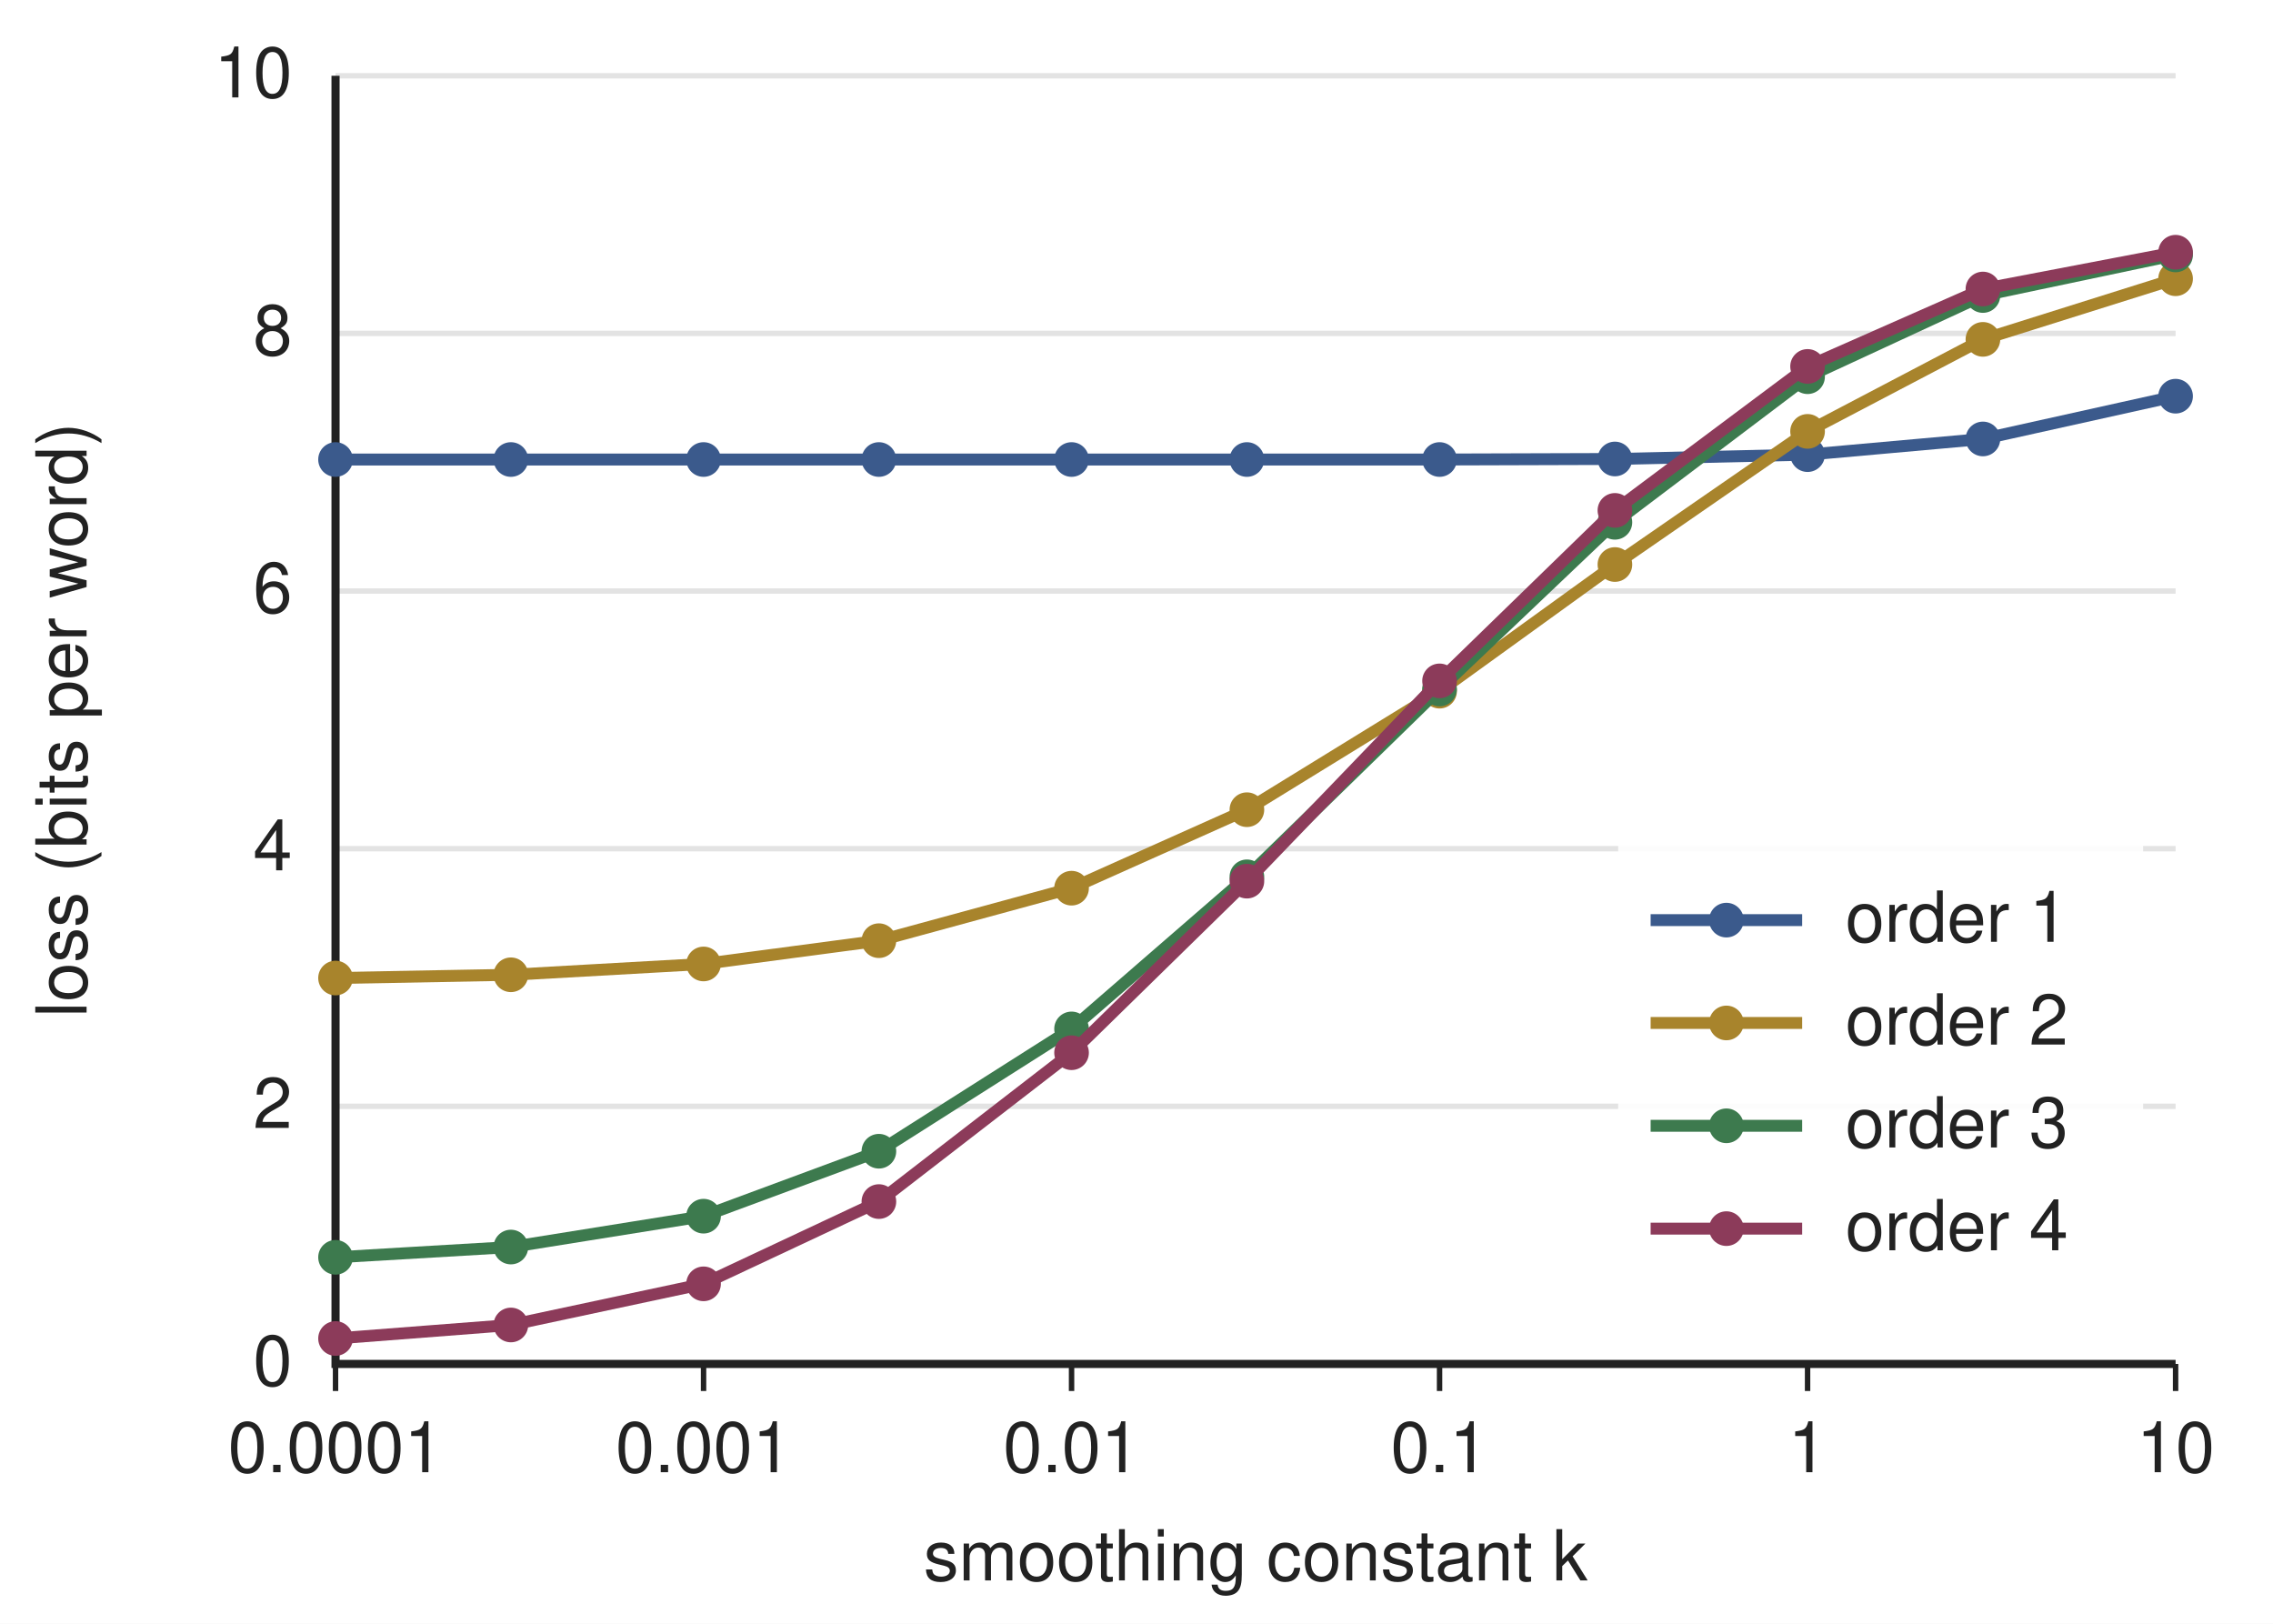
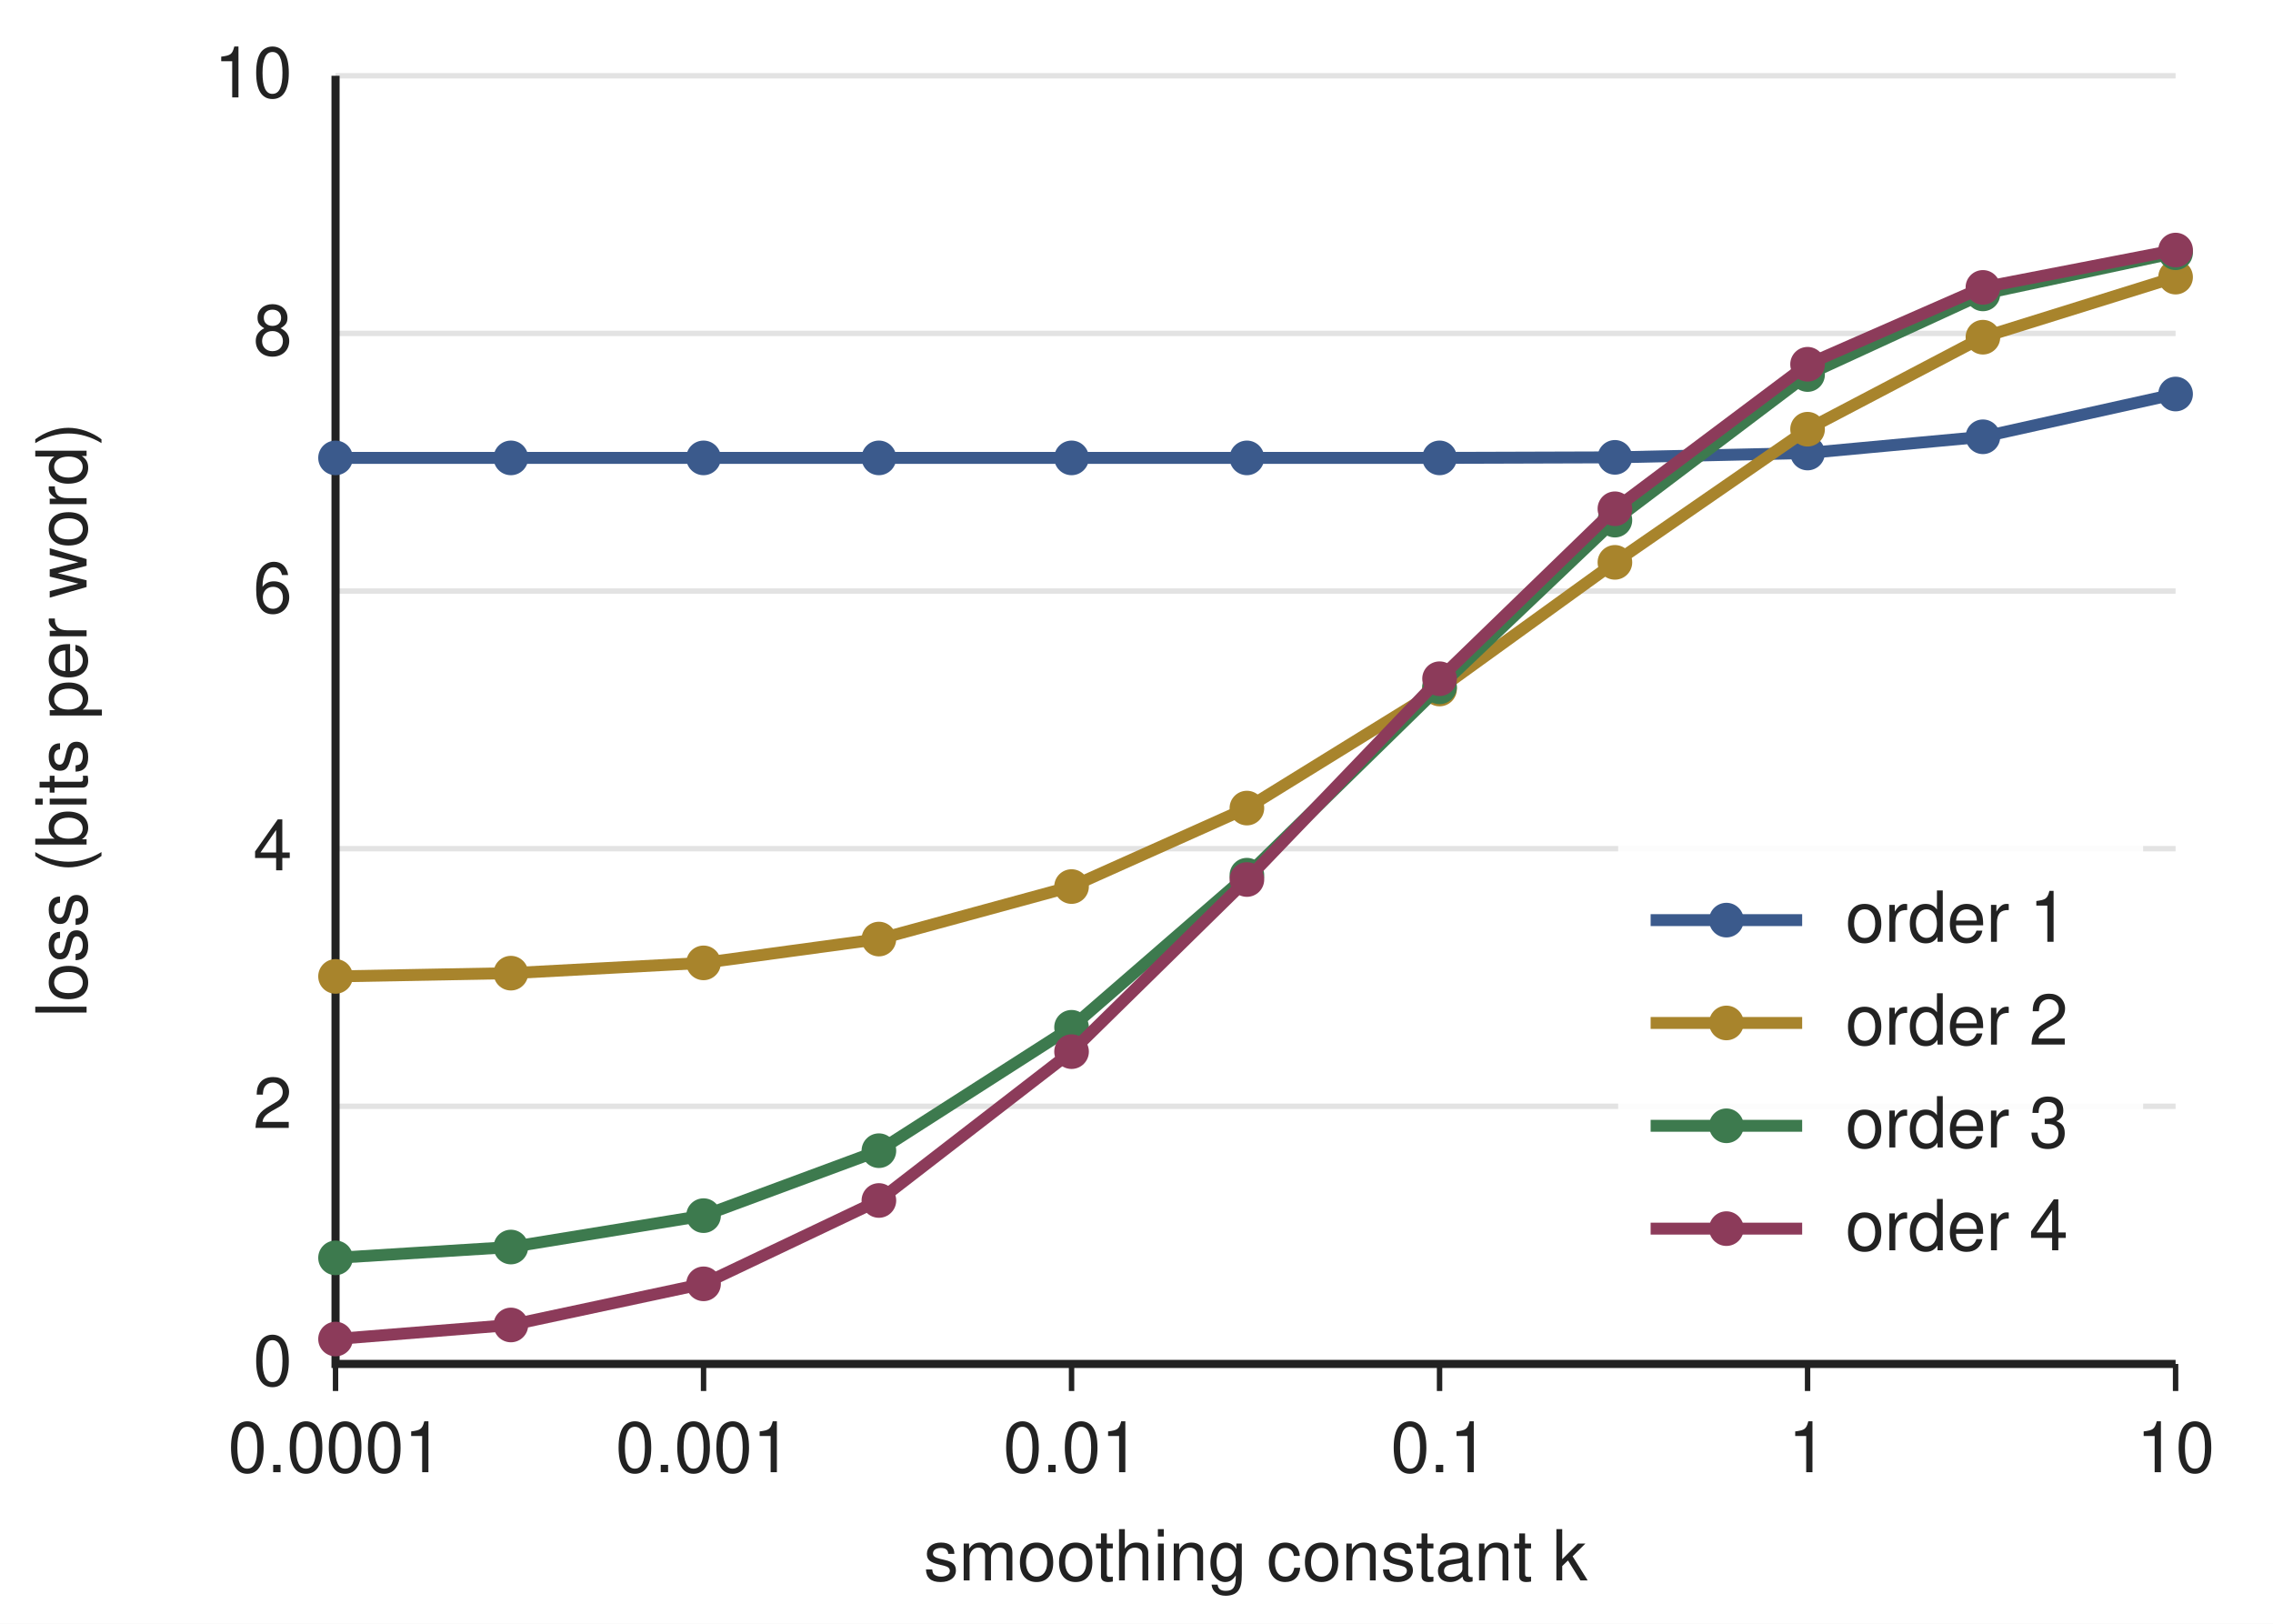
<svg xmlns="http://www.w3.org/2000/svg" viewBox="0 0 420 300" width="420" height="300" font-family="Helvetica, Arial, sans-serif" font-size="13">
  <rect width="420" height="300" fill="white" />
  <path d="M62 252.0 H402" stroke="#e3e3e3" />
  <text x="54" y="256.0" text-anchor="end" fill="#222">0</text>
  <path d="M62 204.4 H402" stroke="#e3e3e3" />
  <text x="54" y="208.4" text-anchor="end" fill="#222">2</text>
  <path d="M62 156.8 H402" stroke="#e3e3e3" />
  <text x="54" y="160.8" text-anchor="end" fill="#222">4</text>
  <path d="M62 109.2 H402" stroke="#e3e3e3" />
  <text x="54" y="113.2" text-anchor="end" fill="#222">6</text>
  <path d="M62 61.6 H402" stroke="#e3e3e3" />
  <text x="54" y="65.6" text-anchor="end" fill="#222">8</text>
  <path d="M62 14.0 H402" stroke="#e3e3e3" />
  <text x="54" y="18.0" text-anchor="end" fill="#222">10</text>
  <path d="M62.0 252 v5" stroke="#222" />
  <text x="62.0" y="272" text-anchor="middle" fill="#222">0.0001</text>
  <path d="M130.0 252 v5" stroke="#222" />
  <text x="130.0" y="272" text-anchor="middle" fill="#222">0.001</text>
  <path d="M198.0 252 v5" stroke="#222" />
  <text x="198.0" y="272" text-anchor="middle" fill="#222">0.01</text>
  <path d="M266.0 252 v5" stroke="#222" />
  <text x="266.0" y="272" text-anchor="middle" fill="#222">0.1</text>
  <path d="M334.0 252 v5" stroke="#222" />
  <text x="334.0" y="272" text-anchor="middle" fill="#222">1</text>
  <path d="M402.0 252 v5" stroke="#222" />
  <text x="402.0" y="272" text-anchor="middle" fill="#222">10</text>
  <path d="M62 14 V252 H402" fill="none" stroke="#222" stroke-width="1.5" />
  <text x="232.0" y="292" text-anchor="middle" fill="#222">smoothing constant k</text>
  <text x="16" y="133.0" text-anchor="middle" fill="#222" transform="rotate(-90 16 133.0)">loss (bits per word)</text>
-   <path d="M62.0 84.9 L94.4 84.9 L130.0 84.9 L162.4 84.9 L198.0 84.9 L230.4 84.9 L266.0 84.9 L298.4 84.8 L334.0 84.0 L366.4 81.1 L402.0 73.2" fill="none" stroke="#3b5a8c" stroke-width="2.2" />
-   <circle cx="62.0" cy="84.9" r="3.2" fill="#3b5a8c" />
-   <circle cx="94.4" cy="84.9" r="3.2" fill="#3b5a8c" />
-   <circle cx="130.0" cy="84.9" r="3.2" fill="#3b5a8c" />
-   <circle cx="162.4" cy="84.9" r="3.2" fill="#3b5a8c" />
-   <circle cx="198.0" cy="84.9" r="3.2" fill="#3b5a8c" />
-   <circle cx="230.4" cy="84.9" r="3.2" fill="#3b5a8c" />
-   <circle cx="266.0" cy="84.9" r="3.2" fill="#3b5a8c" />
-   <circle cx="298.4" cy="84.8" r="3.2" fill="#3b5a8c" />
-   <circle cx="334.0" cy="84.0" r="3.2" fill="#3b5a8c" />
-   <circle cx="366.4" cy="81.1" r="3.2" fill="#3b5a8c" />
-   <circle cx="402.0" cy="73.2" r="3.2" fill="#3b5a8c" />
-   <path d="M62.0 180.7 L94.4 180.1 L130.0 178.1 L162.4 173.8 L198.0 164.1 L230.4 149.6 L266.0 127.7 L298.4 104.3 L334.0 79.7 L366.4 62.7 L402.0 51.5" fill="none" stroke="#a8842c" stroke-width="2.2" />
-   <circle cx="62.0" cy="180.7" r="3.2" fill="#a8842c" />
-   <circle cx="94.4" cy="180.1" r="3.2" fill="#a8842c" />
-   <circle cx="130.0" cy="178.1" r="3.2" fill="#a8842c" />
-   <circle cx="162.4" cy="173.8" r="3.2" fill="#a8842c" />
-   <circle cx="198.0" cy="164.1" r="3.2" fill="#a8842c" />
-   <circle cx="230.4" cy="149.6" r="3.2" fill="#a8842c" />
-   <circle cx="266.0" cy="127.7" r="3.2" fill="#a8842c" />
-   <circle cx="298.4" cy="104.3" r="3.2" fill="#a8842c" />
-   <circle cx="334.0" cy="79.7" r="3.2" fill="#a8842c" />
-   <circle cx="366.4" cy="62.7" r="3.2" fill="#a8842c" />
-   <circle cx="402.0" cy="51.5" r="3.2" fill="#a8842c" />
-   <path d="M62.0 232.3 L94.4 230.4 L130.0 224.7 L162.4 212.7 L198.0 190.1 L230.4 162.0 L266.0 127.3 L298.4 96.5 L334.0 69.6 L366.4 54.6 L402.0 47.1" fill="none" stroke="#3d7a4e" stroke-width="2.2" />
-   <circle cx="62.0" cy="232.3" r="3.2" fill="#3d7a4e" />
+   <path d="M62.0 84.6 L94.4 84.6 L130.0 84.6 L162.4 84.6 L198.0 84.6 L230.4 84.6 L266.0 84.6 L298.4 84.5 L334.0 83.7 L366.4 80.7 L402.0 72.8" fill="none" stroke="#3b5a8c" stroke-width="2.2" />
+   <circle cx="62.0" cy="84.6" r="3.2" fill="#3b5a8c" />
+   <circle cx="94.4" cy="84.6" r="3.2" fill="#3b5a8c" />
+   <circle cx="130.0" cy="84.6" r="3.2" fill="#3b5a8c" />
+   <circle cx="162.4" cy="84.6" r="3.2" fill="#3b5a8c" />
+   <circle cx="198.0" cy="84.6" r="3.2" fill="#3b5a8c" />
+   <circle cx="230.4" cy="84.6" r="3.2" fill="#3b5a8c" />
+   <circle cx="266.0" cy="84.6" r="3.2" fill="#3b5a8c" />
+   <circle cx="298.4" cy="84.5" r="3.2" fill="#3b5a8c" />
+   <circle cx="334.0" cy="83.7" r="3.2" fill="#3b5a8c" />
+   <circle cx="366.4" cy="80.7" r="3.2" fill="#3b5a8c" />
+   <circle cx="402.0" cy="72.8" r="3.2" fill="#3b5a8c" />
+   <path d="M62.0 180.4 L94.4 179.8 L130.0 177.9 L162.4 173.5 L198.0 163.8 L230.4 149.3 L266.0 127.3 L298.4 103.9 L334.0 79.3 L366.4 62.3 L402.0 51.2" fill="none" stroke="#a8842c" stroke-width="2.2" />
+   <circle cx="62.0" cy="180.4" r="3.2" fill="#a8842c" />
+   <circle cx="94.4" cy="179.8" r="3.2" fill="#a8842c" />
+   <circle cx="130.0" cy="177.9" r="3.2" fill="#a8842c" />
+   <circle cx="162.4" cy="173.5" r="3.2" fill="#a8842c" />
+   <circle cx="198.0" cy="163.8" r="3.2" fill="#a8842c" />
+   <circle cx="230.4" cy="149.3" r="3.2" fill="#a8842c" />
+   <circle cx="266.0" cy="127.3" r="3.2" fill="#a8842c" />
+   <circle cx="298.4" cy="103.9" r="3.2" fill="#a8842c" />
+   <circle cx="334.0" cy="79.3" r="3.2" fill="#a8842c" />
+   <circle cx="366.4" cy="62.3" r="3.2" fill="#a8842c" />
+   <circle cx="402.0" cy="51.2" r="3.2" fill="#a8842c" />
+   <path d="M62.0 232.4 L94.4 230.4 L130.0 224.6 L162.4 212.6 L198.0 189.8 L230.4 161.7 L266.0 126.9 L298.4 96.1 L334.0 69.2 L366.4 54.3 L402.0 46.7" fill="none" stroke="#3d7a4e" stroke-width="2.2" />
+   <circle cx="62.0" cy="232.4" r="3.2" fill="#3d7a4e" />
  <circle cx="94.4" cy="230.4" r="3.2" fill="#3d7a4e" />
-   <circle cx="130.0" cy="224.7" r="3.2" fill="#3d7a4e" />
-   <circle cx="162.4" cy="212.7" r="3.2" fill="#3d7a4e" />
-   <circle cx="198.0" cy="190.1" r="3.2" fill="#3d7a4e" />
-   <circle cx="230.4" cy="162.0" r="3.2" fill="#3d7a4e" />
-   <circle cx="266.0" cy="127.3" r="3.2" fill="#3d7a4e" />
-   <circle cx="298.4" cy="96.5" r="3.2" fill="#3d7a4e" />
-   <circle cx="334.0" cy="69.6" r="3.2" fill="#3d7a4e" />
-   <circle cx="366.4" cy="54.6" r="3.2" fill="#3d7a4e" />
-   <circle cx="402.0" cy="47.1" r="3.2" fill="#3d7a4e" />
-   <path d="M62.0 247.3 L94.4 244.8 L130.0 237.2 L162.4 222.0 L198.0 194.5 L230.4 162.8 L266.0 125.8 L298.4 94.3 L334.0 67.7 L366.4 53.4 L402.0 46.6" fill="none" stroke="#8c3b5a" stroke-width="2.2" />
-   <circle cx="62.0" cy="247.3" r="3.2" fill="#8c3b5a" />
+   <circle cx="130.0" cy="224.6" r="3.2" fill="#3d7a4e" />
+   <circle cx="162.4" cy="212.6" r="3.2" fill="#3d7a4e" />
+   <circle cx="198.0" cy="189.8" r="3.2" fill="#3d7a4e" />
+   <circle cx="230.4" cy="161.7" r="3.2" fill="#3d7a4e" />
+   <circle cx="266.0" cy="126.9" r="3.2" fill="#3d7a4e" />
+   <circle cx="298.4" cy="96.1" r="3.2" fill="#3d7a4e" />
+   <circle cx="334.0" cy="69.2" r="3.2" fill="#3d7a4e" />
+   <circle cx="366.4" cy="54.3" r="3.2" fill="#3d7a4e" />
+   <circle cx="402.0" cy="46.7" r="3.2" fill="#3d7a4e" />
+   <path d="M62.0 247.4 L94.4 244.8 L130.0 237.2 L162.4 221.8 L198.0 194.3 L230.4 162.5 L266.0 125.4 L298.4 94.0 L334.0 67.3 L366.4 53.1 L402.0 46.2" fill="none" stroke="#8c3b5a" stroke-width="2.2" />
+   <circle cx="62.0" cy="247.4" r="3.2" fill="#8c3b5a" />
  <circle cx="94.4" cy="244.8" r="3.2" fill="#8c3b5a" />
  <circle cx="130.0" cy="237.2" r="3.2" fill="#8c3b5a" />
-   <circle cx="162.4" cy="222.0" r="3.2" fill="#8c3b5a" />
-   <circle cx="198.0" cy="194.5" r="3.2" fill="#8c3b5a" />
-   <circle cx="230.4" cy="162.8" r="3.2" fill="#8c3b5a" />
-   <circle cx="266.0" cy="125.8" r="3.2" fill="#8c3b5a" />
-   <circle cx="298.4" cy="94.3" r="3.2" fill="#8c3b5a" />
-   <circle cx="334.0" cy="67.7" r="3.2" fill="#8c3b5a" />
-   <circle cx="366.4" cy="53.4" r="3.2" fill="#8c3b5a" />
-   <circle cx="402.0" cy="46.6" r="3.2" fill="#8c3b5a" />
+   <circle cx="162.4" cy="221.8" r="3.2" fill="#8c3b5a" />
+   <circle cx="198.0" cy="194.3" r="3.2" fill="#8c3b5a" />
+   <circle cx="230.4" cy="162.5" r="3.2" fill="#8c3b5a" />
+   <circle cx="266.0" cy="125.4" r="3.2" fill="#8c3b5a" />
+   <circle cx="298.4" cy="94.0" r="3.2" fill="#8c3b5a" />
+   <circle cx="334.0" cy="67.3" r="3.2" fill="#8c3b5a" />
+   <circle cx="366.4" cy="53.1" r="3.2" fill="#8c3b5a" />
+   <circle cx="402.0" cy="46.2" r="3.2" fill="#8c3b5a" />
  <rect x="299" y="156" width="97" height="82" fill="white" fill-opacity="0.9" />
  <path d="M305 170 h28" stroke="#3b5a8c" stroke-width="2.2" />
  <circle cx="319" cy="170" r="3.2" fill="#3b5a8c" />
  <text x="341" y="174" fill="#222">order 1</text>
  <path d="M305 189 h28" stroke="#a8842c" stroke-width="2.2" />
  <circle cx="319" cy="189" r="3.2" fill="#a8842c" />
  <text x="341" y="193" fill="#222">order 2</text>
  <path d="M305 208 h28" stroke="#3d7a4e" stroke-width="2.2" />
  <circle cx="319" cy="208" r="3.2" fill="#3d7a4e" />
  <text x="341" y="212" fill="#222">order 3</text>
  <path d="M305 227 h28" stroke="#8c3b5a" stroke-width="2.2" />
  <circle cx="319" cy="227" r="3.2" fill="#8c3b5a" />
  <text x="341" y="231" fill="#222">order 4</text>
</svg>
